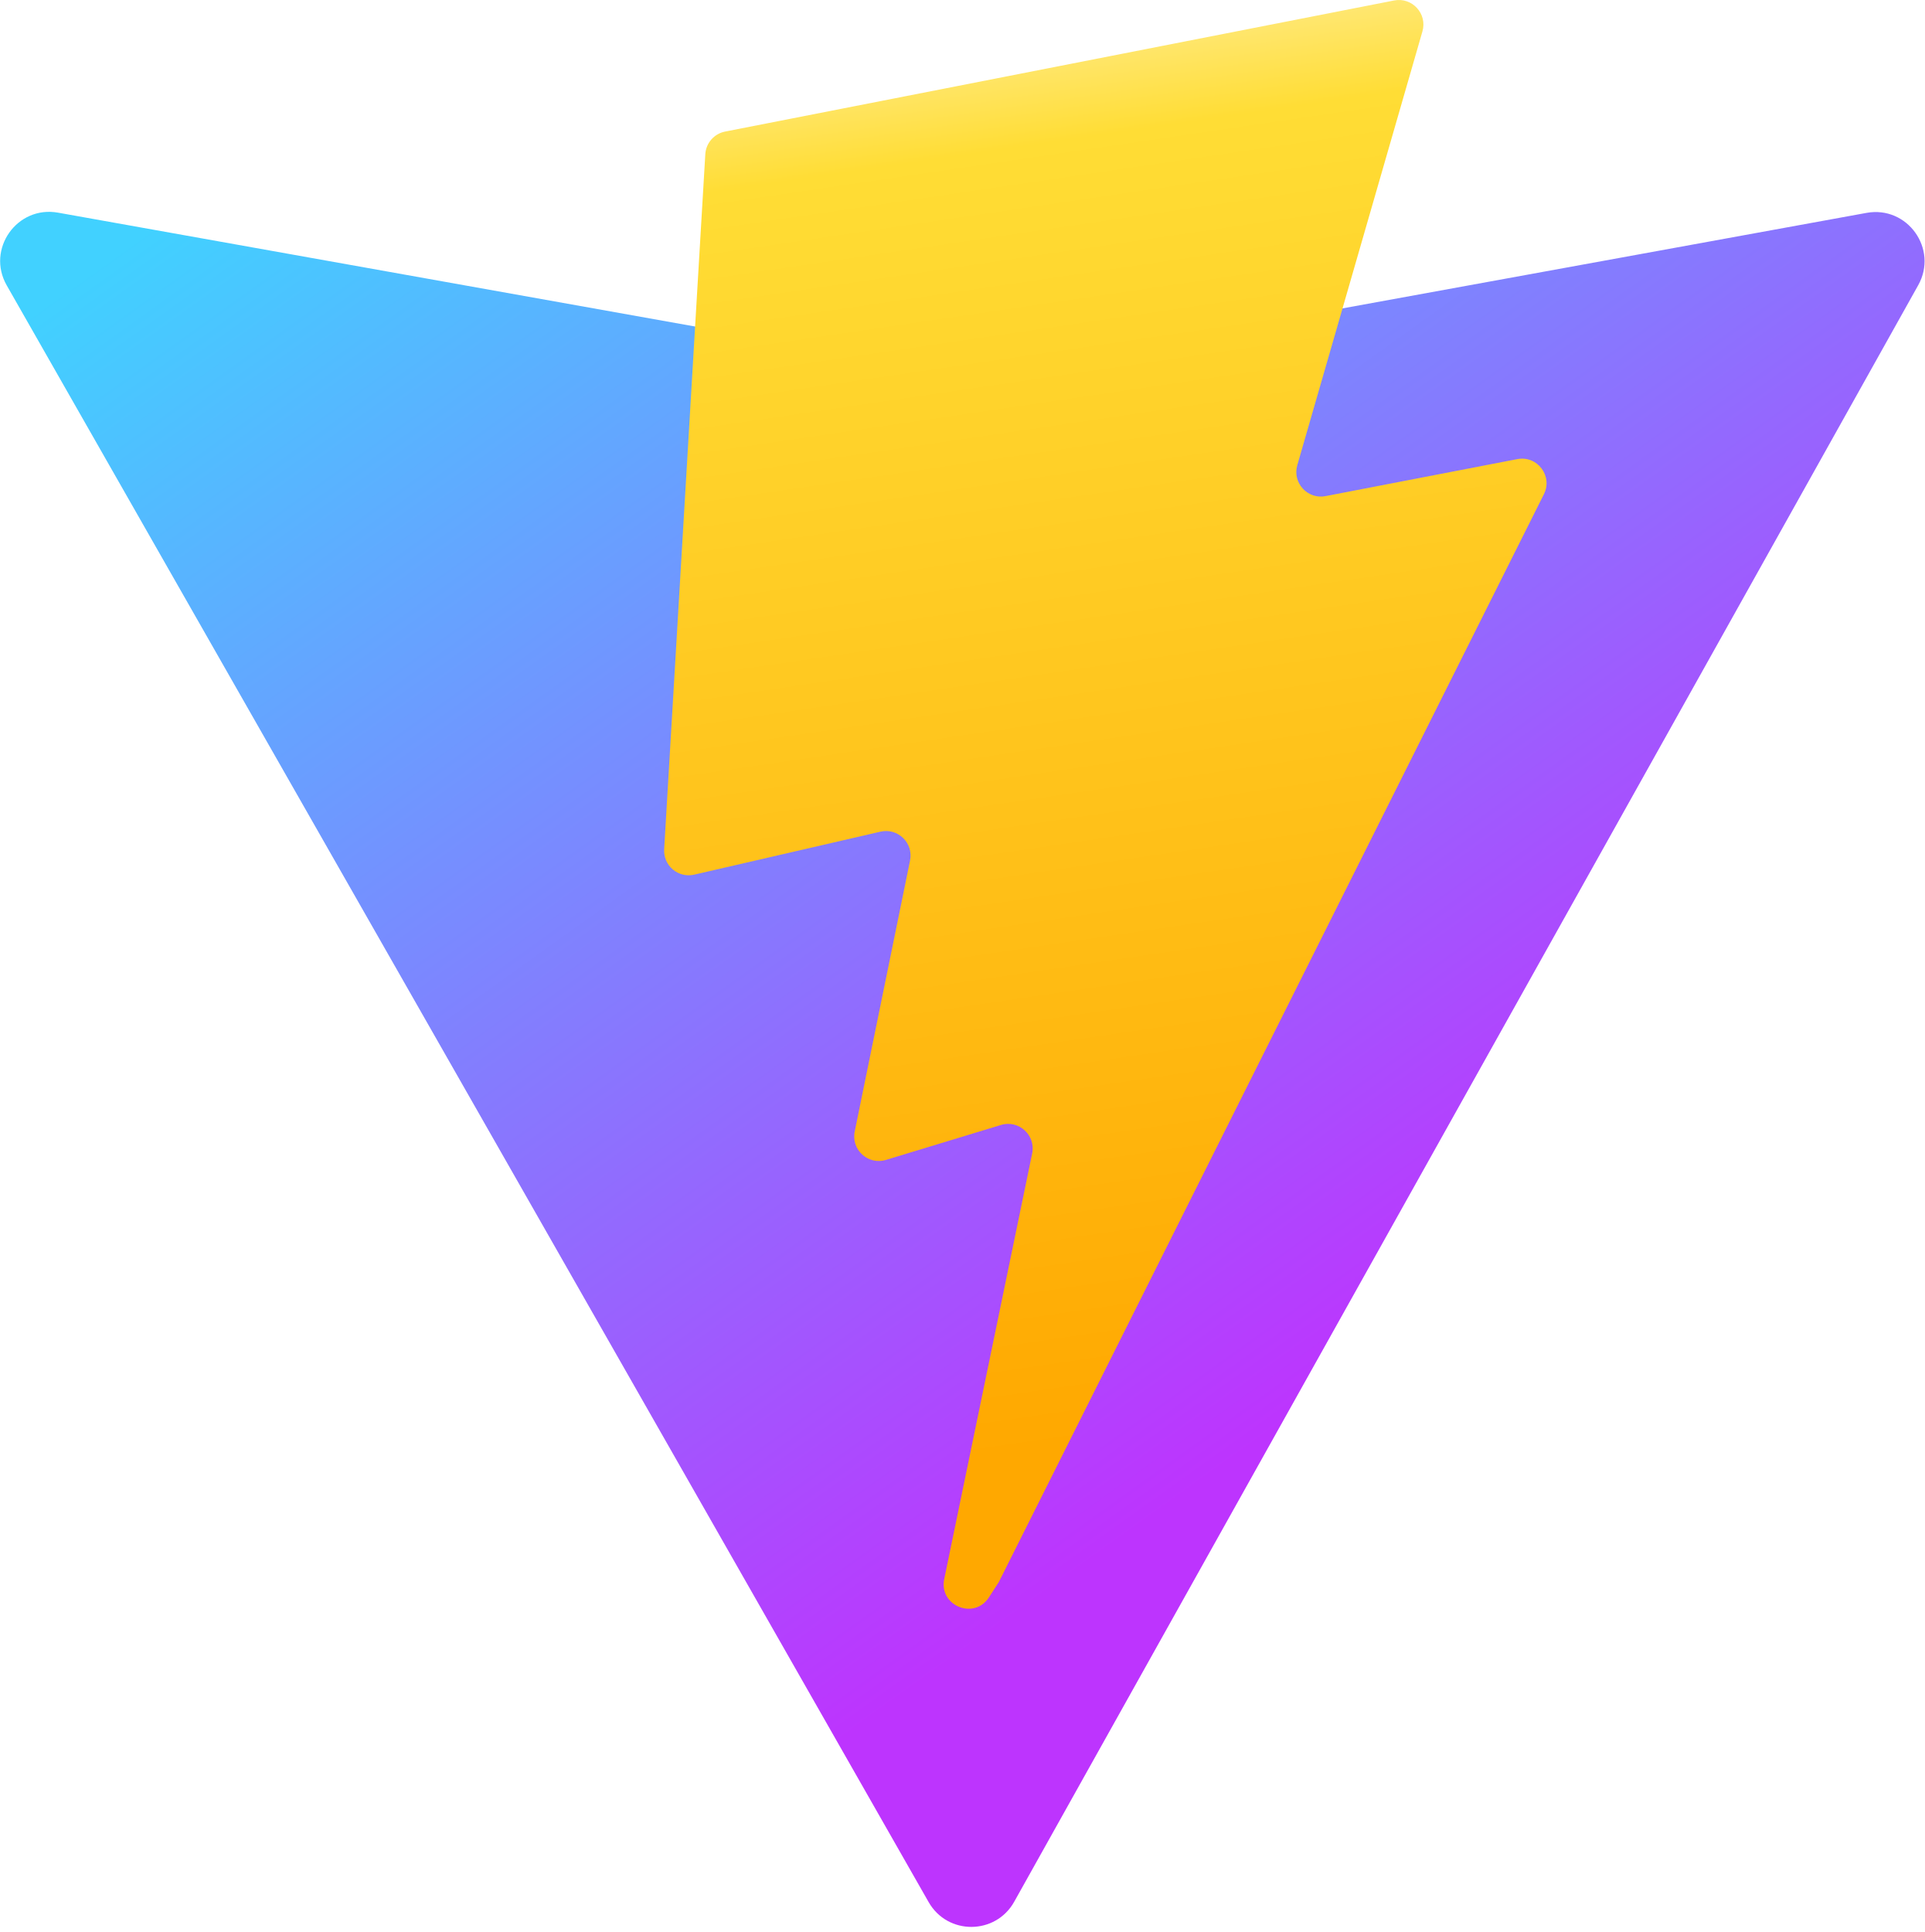
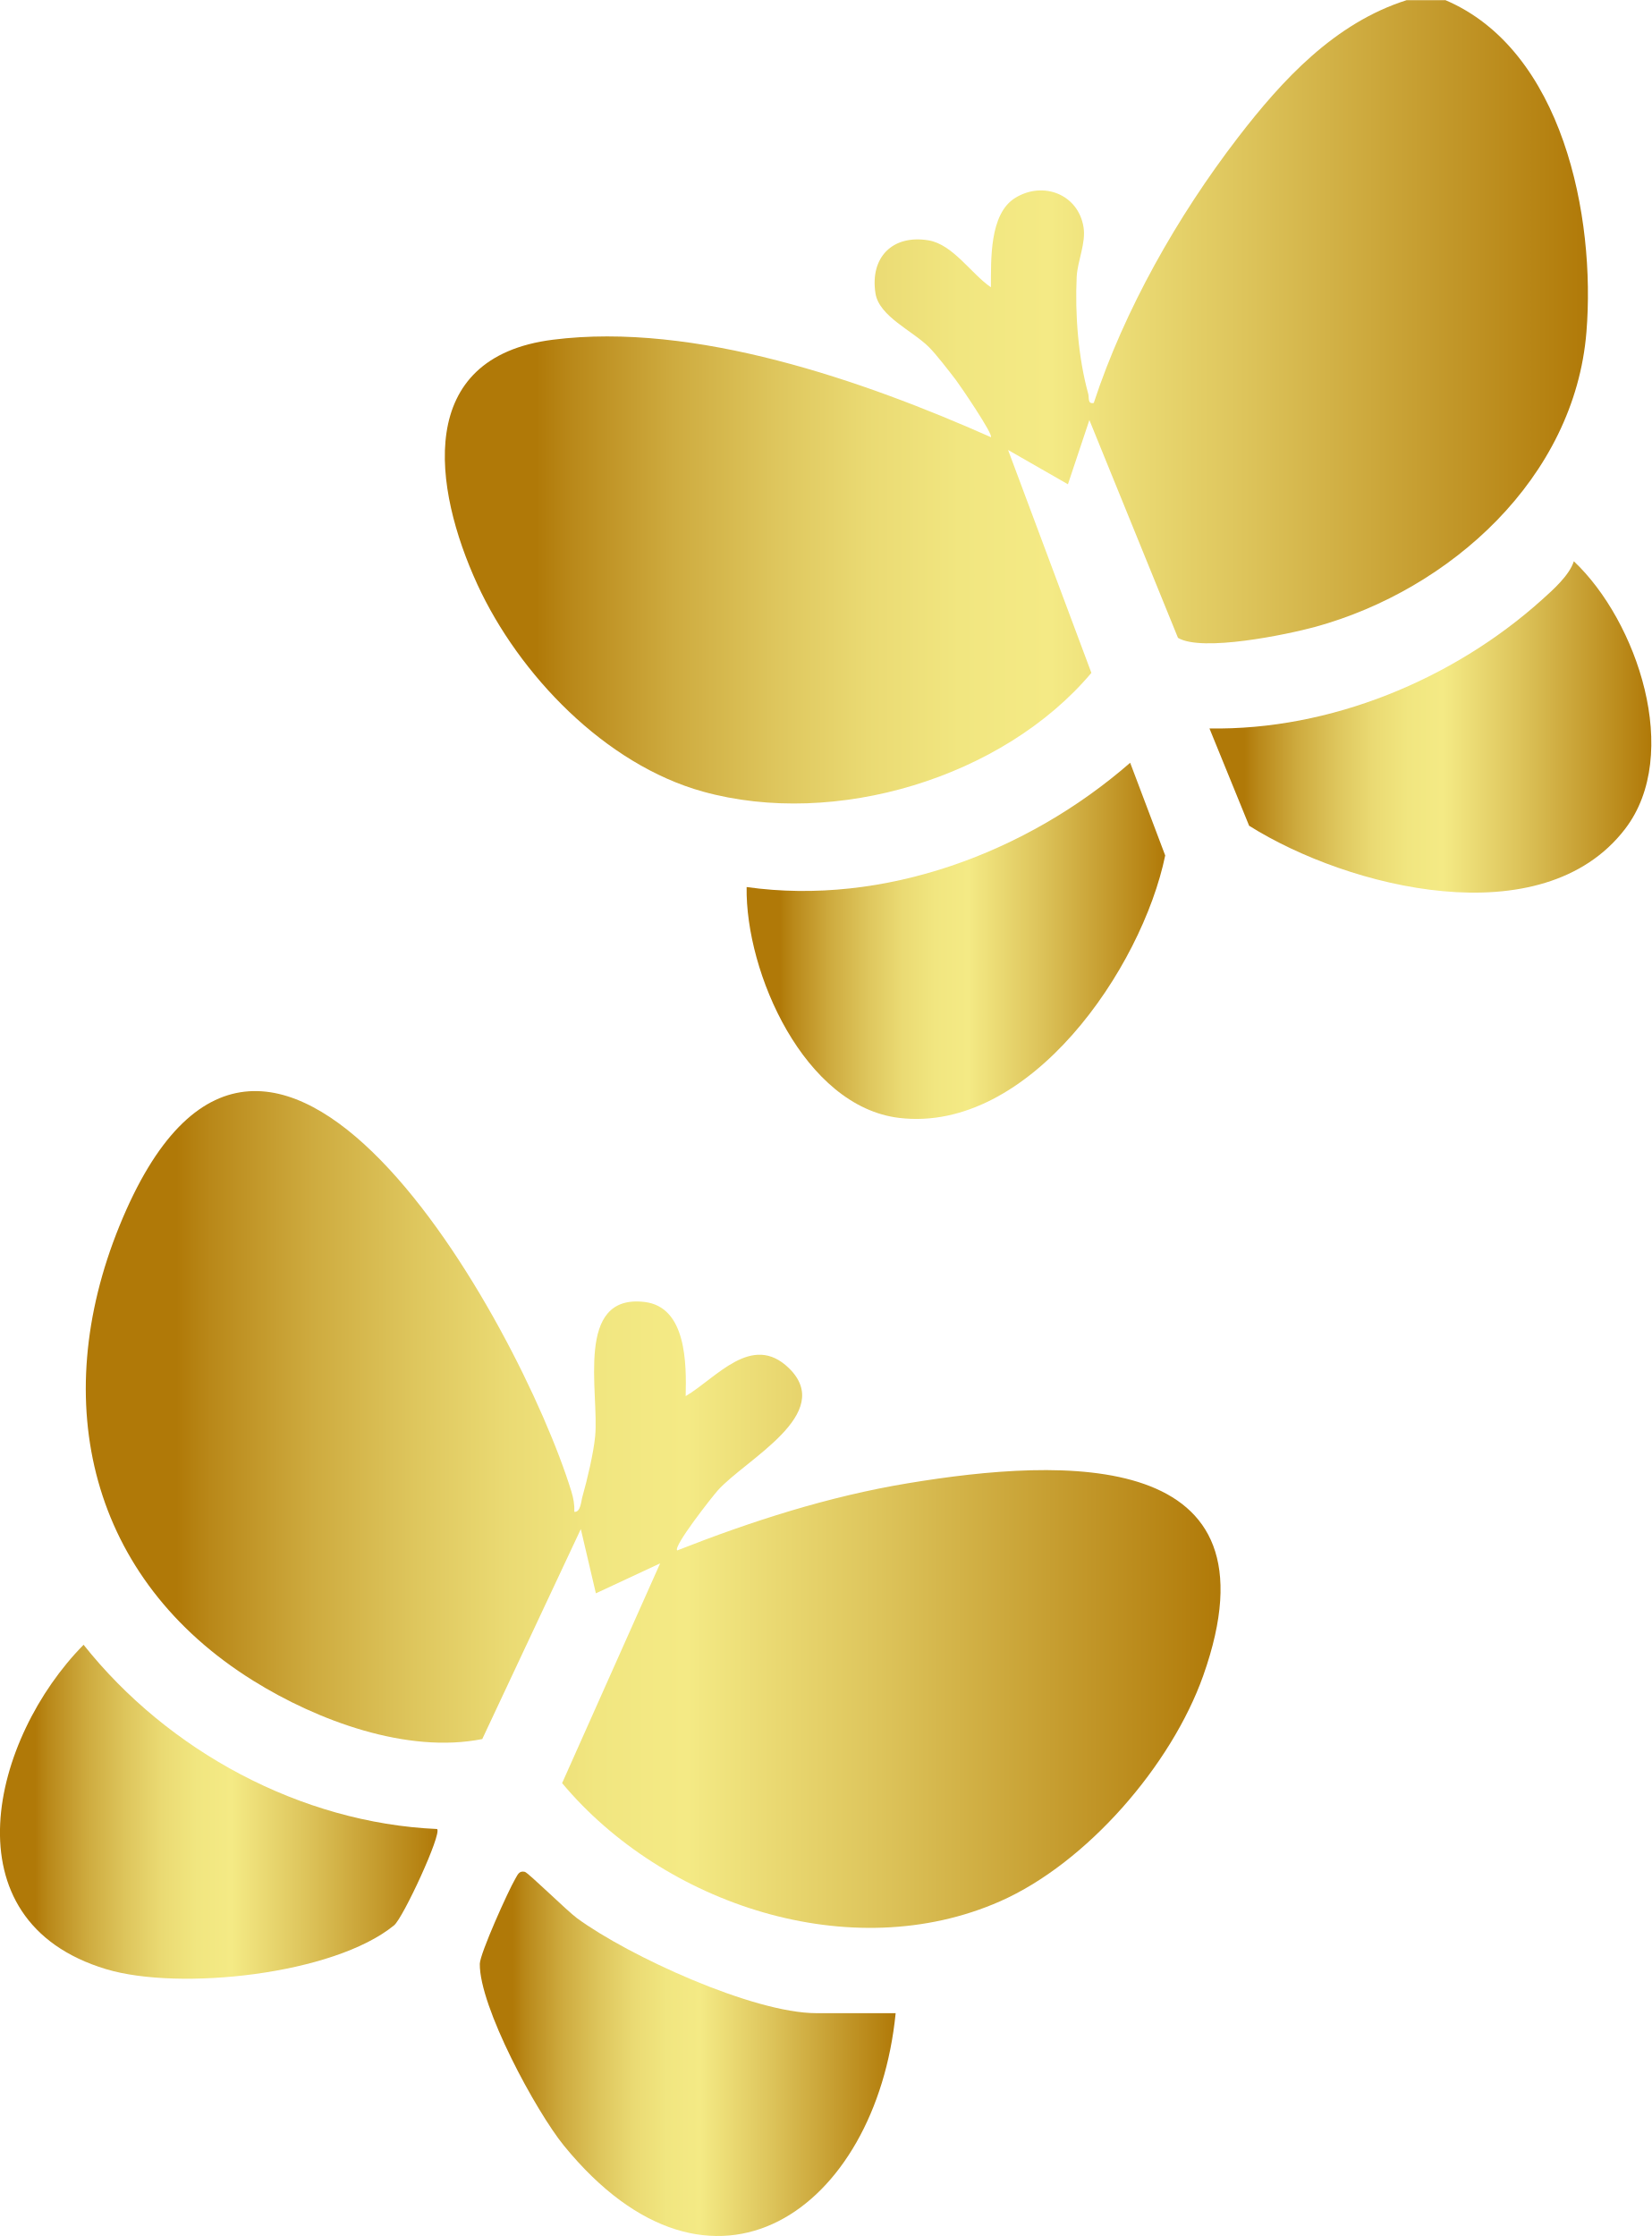
- <svg xmlns="http://www.w3.org/2000/svg" aria-hidden="true" role="img" class="iconify iconify--logos" width="31.88" height="32" preserveAspectRatio="xMidYMid meet" viewBox="0 0 256 257">
+ <svg xmlns="http://www.w3.org/2000/svg" xmlns:xlink="http://www.w3.org/1999/xlink" id="Layer_2" data-name="Layer 2" viewBox="0 0 180.95 245.04">
  <defs>
-     <linearGradient id="IconifyId1813088fe1fbc01fb466" x1="-.828%" x2="57.636%" y1="7.652%" y2="78.411%">
-       <stop offset="0%" stop-color="#41D1FF" />
-       <stop offset="100%" stop-color="#BD34FE" />
+     <style>
+       .cls-1 {
+         fill: url(#New_Gradient_Swatch_2-2);
+       }
+ 
+       .cls-2 {
+         fill: url(#New_Gradient_Swatch_2);
+       }
+ 
+       .cls-3 {
+         fill: url(#New_Gradient_Swatch_2-4);
+       }
+ 
+       .cls-4 {
+         fill: url(#New_Gradient_Swatch_2-5);
+       }
+ 
+       .cls-5 {
+         fill: url(#New_Gradient_Swatch_2-6);
+       }
+ 
+       .cls-6 {
+         fill: url(#New_Gradient_Swatch_2-3);
+       }
+     </style>
+     <linearGradient id="New_Gradient_Swatch_2" data-name="New Gradient Swatch 2" x1="48.74" y1="44.02" x2="174.02" y2="44.02" gradientUnits="userSpaceOnUse">
+       <stop offset=".08" stop-color="#b07908" />
+       <stop offset=".11" stop-color="#b98819" />
+       <stop offset=".2" stop-color="#ceab3f" />
+       <stop offset=".29" stop-color="#dec65d" />
+       <stop offset=".37" stop-color="#eada73" />
+       <stop offset=".45" stop-color="#f1e680" />
+       <stop offset=".53" stop-color="#f4ea85" />
+       <stop offset=".7" stop-color="#ddc45b" />
+       <stop offset="1" stop-color="#b07908" />
    </linearGradient>
-     <linearGradient id="IconifyId1813088fe1fbc01fb467" x1="43.376%" x2="50.316%" y1="2.242%" y2="89.03%">
-       <stop offset="0%" stop-color="#FFEA83" />
-       <stop offset="8.333%" stop-color="#FFDD35" />
-       <stop offset="100%" stop-color="#FFA800" />
-     </linearGradient>
+     <linearGradient id="New_Gradient_Swatch_2-2" data-name="New Gradient Swatch 2" x1="9.39" y1="165.42" x2="133.74" y2="165.42" xlink:href="#New_Gradient_Swatch_2" />
+     <linearGradient id="New_Gradient_Swatch_2-3" data-name="New Gradient Swatch 2" x1="0" y1="198.55" x2="47.95" y2="198.55" xlink:href="#New_Gradient_Swatch_2" />
+     <linearGradient id="New_Gradient_Swatch_2-4" data-name="New Gradient Swatch 2" x1="132.53" y1="79.67" x2="180.95" y2="79.67" xlink:href="#New_Gradient_Swatch_2" />
+     <linearGradient id="New_Gradient_Swatch_2-5" data-name="New Gradient Swatch 2" x1="52.58" y1="225.07" x2="98.15" y2="225.07" xlink:href="#New_Gradient_Swatch_2" />
+     <linearGradient id="New_Gradient_Swatch_2-6" data-name="New Gradient Swatch 2" x1="81.82" y1="103.11" x2="127.69" y2="103.11" xlink:href="#New_Gradient_Swatch_2" />
  </defs>
-   <path fill="url(#IconifyId1813088fe1fbc01fb466)" d="M255.153 37.938L134.897 252.976c-2.483 4.44-8.862 4.466-11.382.048L.875 37.958c-2.746-4.814 1.371-10.646 6.827-9.67l120.385 21.517a6.537 6.537 0 0 0 2.322-.004l117.867-21.483c5.438-.991 9.574 4.796 6.877 9.62Z" />
-   <path fill="url(#IconifyId1813088fe1fbc01fb467)" d="M185.432.063L96.44 17.501a3.268 3.268 0 0 0-2.634 3.014l-5.474 92.456a3.268 3.268 0 0 0 3.997 3.378l24.777-5.718c2.318-.535 4.413 1.507 3.936 3.838l-7.361 36.047c-.495 2.426 1.782 4.5 4.151 3.78l15.304-4.649c2.372-.72 4.652 1.36 4.15 3.788l-11.698 56.621c-.732 3.542 3.979 5.473 5.943 2.437l1.313-2.028l72.516-144.72c1.215-2.423-.88-5.186-3.54-4.672l-25.505 4.922c-2.396.462-4.435-1.77-3.759-4.114l16.646-57.705c.677-2.35-1.37-4.583-3.769-4.113Z" />
+   <g id="Layer_6" data-name="Layer 6">
+     <g>
+       <path class="cls-2" d="M158.36,0c12.9,5.46,16.52,23.75,15.49,36.39-1.3,15.97-14.91,28.23-29.69,32.3-3.14.86-12.46,2.79-15.07,1.21l-9.71-23.87-2.35,7.04-6.56-3.76,9.13,24.43c-9.69,11.5-28.08,17.03-42.57,13.01-10.7-2.97-20.16-12.8-24.72-22.71-4.85-10.57-6.91-24.89,8.27-26.81,15.55-1.97,34,4.46,48.01,10.68.29-.28-3.36-5.64-3.83-6.26-.76-.99-2.15-2.8-2.96-3.61-1.8-1.8-5.46-3.36-5.86-5.89-.62-3.95,1.87-6.47,5.82-5.81,2.68.45,4.71,3.71,6.83,5.14.02-2.98-.19-8.03,2.66-9.79,3.04-1.88,6.91-.42,7.49,3.21.28,1.72-.66,3.71-.75,5.42-.2,4.08.17,8.88,1.26,12.82.13.48-.09,1.16.61,1.02,3.37-10.25,9.21-20.51,15.78-29.06,4.89-6.36,10.63-12.58,18.5-15.08h4.23Z" />
+       <path class="cls-1" d="M62.93,165.68c.71.07.74-1.15.9-1.68.51-1.79,1.22-4.78,1.39-6.6.46-4.78-2.29-15.63,5.41-14.72,4.6.54,4.6,6.77,4.51,10.32,3.37-1.99,7.25-7,11.3-3.08,5.16,5.01-4.74,10.01-7.78,13.41-.59.66-4.91,6.14-4.45,6.58,8.16-3.21,16.57-5.92,25.27-7.36,17.1-2.84,41.26-3.96,32.37,21.1-3.47,9.77-12.73,20.51-22.25,24.71-16.35,7.21-36.89.34-48-12.95l10.74-24.08-7.04,3.28-1.65-7.04-10.8,23.01c-8.22,1.64-18.06-2.01-25.09-6.39-17.92-11.15-22.52-30.52-14.68-49.82,16.08-39.57,43.87,10.7,49.53,29.06.23.74.36,1.48.33,2.25Z" />
+       <path class="cls-6" d="M47.9,200.44c.55.51-3.72,9.73-4.71,10.55-6.63,5.43-23.57,7.21-31.55,4.81-17.65-5.31-12.51-25.39-2.48-35.55,9.25,11.64,23.78,19.52,38.74,20.19Z" />
+       <path class="cls-3" d="M136.89,90.5l-4.35-10.67c13.19.22,26.66-5.33,36.41-14.08,1.25-1.12,3.02-2.69,3.52-4.24,6.92,6.51,11.9,21.15,5.61,29.34-9.08,11.83-30.35,6.46-41.18-.35Z" />
+       <path class="cls-4" d="M98.15,220.63c-2.14,21.49-20.07,34.47-36.35,14.51-3.07-3.77-9.28-15.25-9.22-19.93.02-1.13,3.12-8.01,3.87-9.28.27-.44.4-.95,1.06-.8.37.08,4.62,4.27,5.72,5.08,5.66,4.15,19.32,10.41,26.22,10.41h8.69Z" />
+       <path class="cls-5" d="M81.82,97.21c15.05,2.12,30.75-3.78,42.03-13.62l3.84,10.16c-2.55,12.35-14.86,30.46-29.15,28.76-10.39-1.24-16.87-15.92-16.72-25.3Z" />
+     </g>
+   </g>
</svg>
